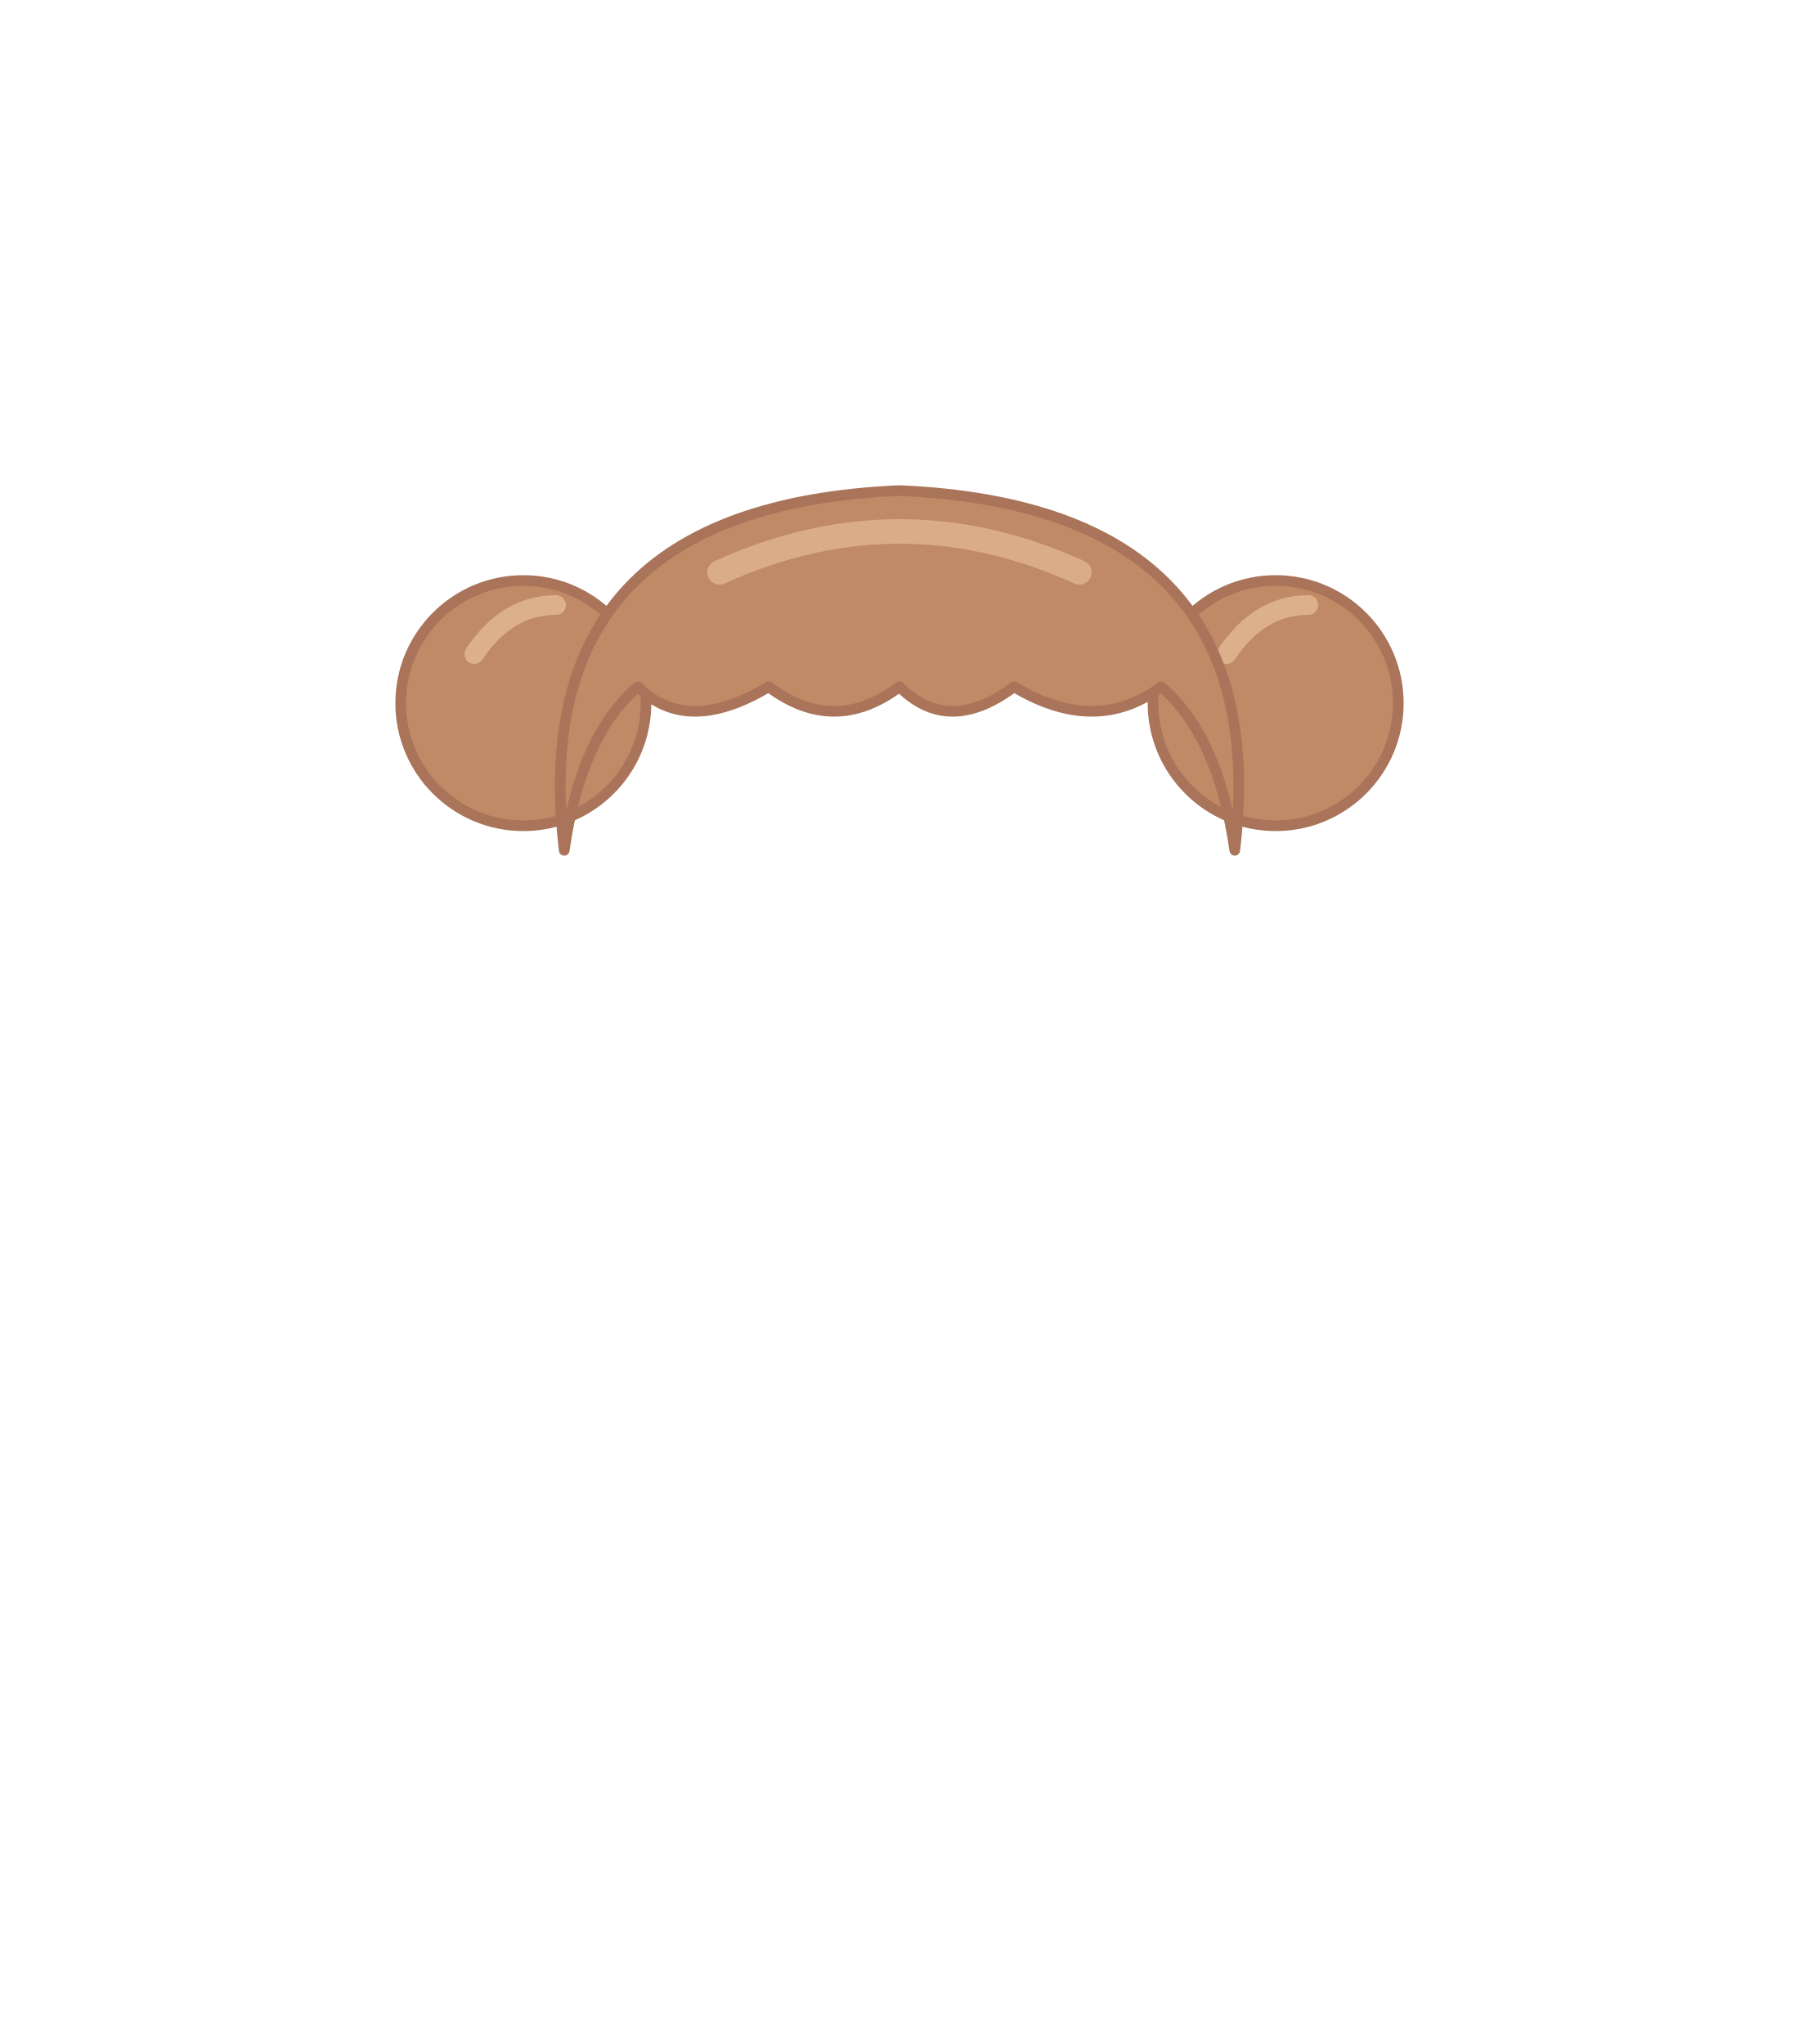
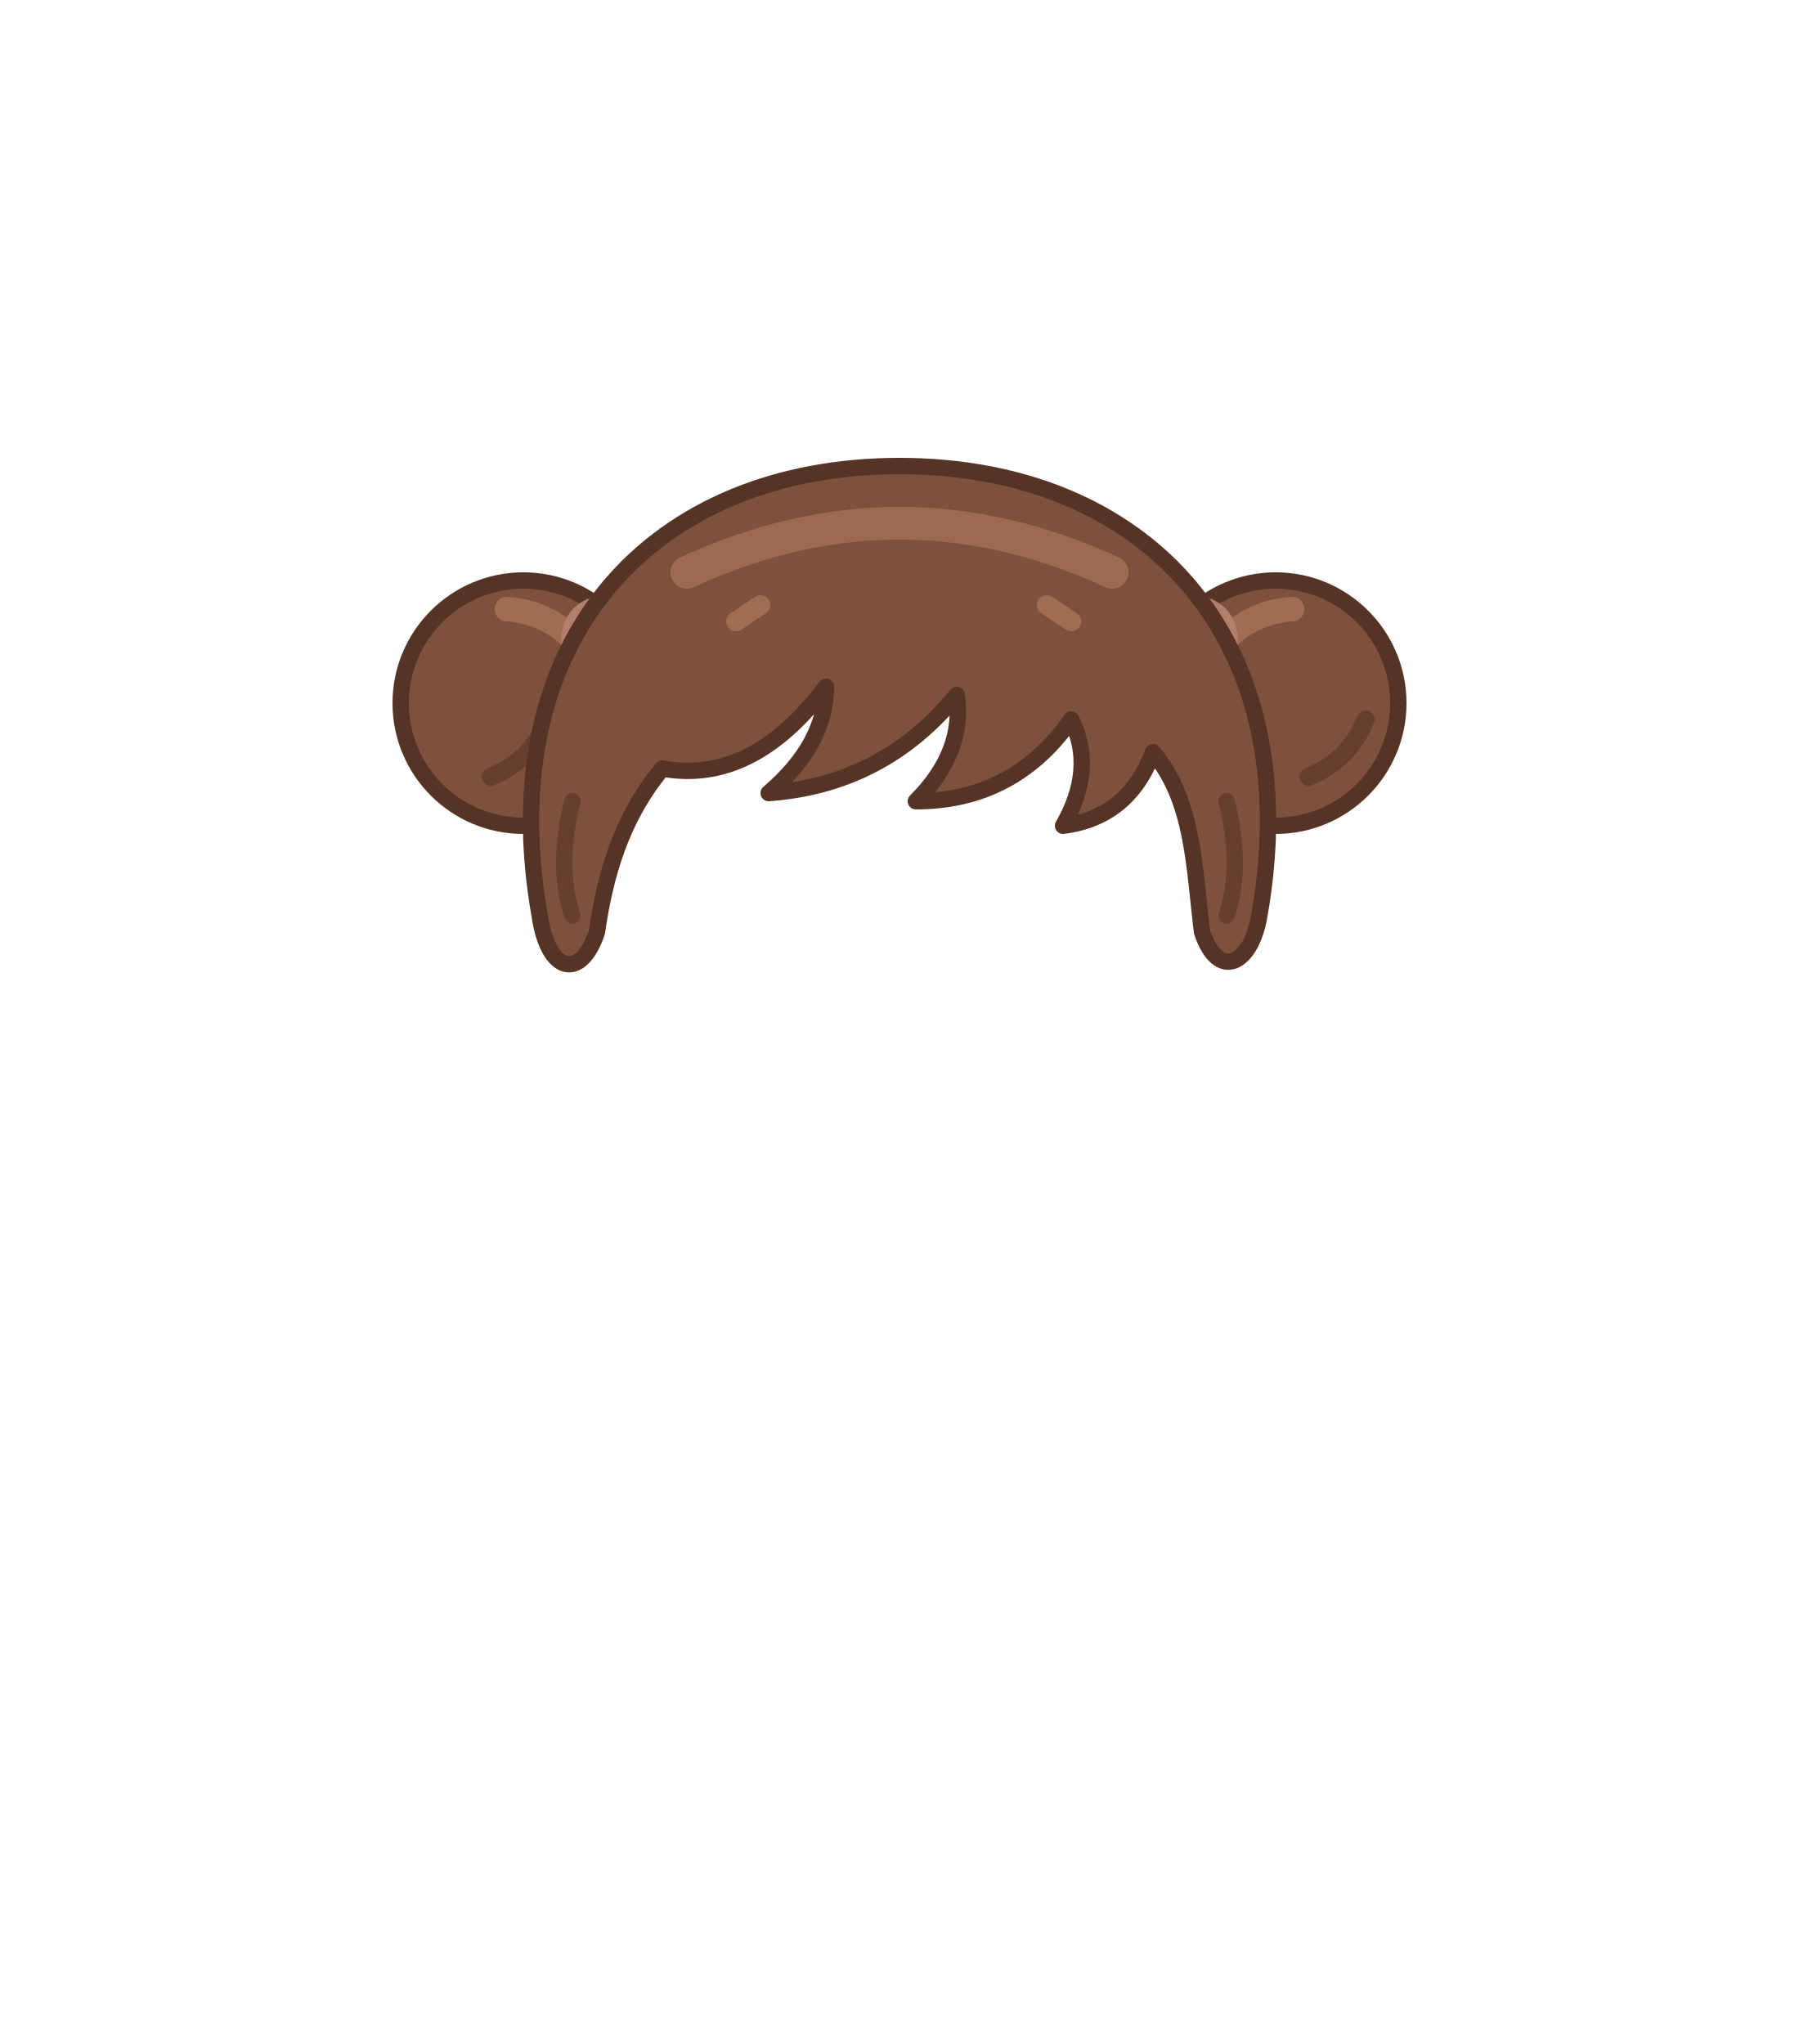
<svg xmlns="http://www.w3.org/2000/svg" viewBox="0 0 220 250" fill="none">
-   <circle cx="64" cy="86" r="15" fill="#C08A66" stroke="#A9745A" stroke-width="1.3" />
-   <circle cx="156" cy="86" r="15" fill="#C08A66" stroke="#A9745A" stroke-width="1.3" />
-   <path d="M58 80 q4 -6 10 -6" stroke="#DDB08C" stroke-width="2.4" stroke-linecap="round" />
-   <path d="M150 80 q4 -6 10 -6" stroke="#DDB08C" stroke-width="2.4" stroke-linecap="round" />
-   <path d="M69 104 Q64 62 110 60 Q156 62 151 104 Q149 90 142 84 Q134 90 124 84 Q116 90 110 84 Q102 90 94 84 Q84 90 78 84 Q71 90 69 104 Z" fill="#C08A66" stroke="#A9745A" stroke-width="1.3" stroke-linejoin="round" />
-   <path d="M88 70 q22 -10 44 0" stroke="#DDB08C" stroke-width="3" stroke-linecap="round" opacity="0.9" />
+   <circle cx="64" cy="86" r="15" fill="#7E513D" stroke="#553426" stroke-width="2" stroke-linejoin="round" stroke-linecap="round" />
+   <path d="M73 82 Q69 75 62 74.5" stroke="#A06D53" stroke-width="3" stroke-linecap="round" />
+   <path d="M60 95 q5 -2 7 -7" stroke="#673F2F" stroke-width="2.2" stroke-linecap="round" />
+   <circle cx="156" cy="86" r="15" fill="#7E513D" stroke="#553426" stroke-width="2" stroke-linejoin="round" stroke-linecap="round" />
+   <path d="M147 82 Q151 75 158 74.5" stroke="#A06D53" stroke-width="3" stroke-linecap="round" />
+   <path d="M160 95 q5 -2 7 -7" stroke="#673F2F" stroke-width="2.2" stroke-linecap="round" />
+   <ellipse cx="76" cy="80" rx="5.2" ry="7" transform="rotate(-48 76 80)" fill="#FF9FBE" stroke="#B37E6A" stroke-width="2.2" stroke-linejoin="round" stroke-linecap="round" />
+   <path d="M74.5 76 q2 4 0 8" stroke="#E5809F" stroke-width="1.2" stroke-linecap="round" transform="rotate(-48 76 80)" />
+   <ellipse cx="144" cy="80" rx="5.2" ry="7" transform="rotate(48 144 80)" fill="#FF9FBE" stroke="#B37E6A" stroke-width="2.2" stroke-linejoin="round" stroke-linecap="round" />
+   <path d="M142.5 76 q2 4 0 8" stroke="#E5809F" stroke-width="1.2" stroke-linecap="round" transform="rotate(48 144 80)" />
+   <path d="M66 112 C60 78 80 57 110 57 C140 57 160 78 154 112 C153 118 149 120 147 114 C146 106 146 98 141 92 Q138 100 130 101 Q134 94 131 88 Q124 98 112 98 Q118 92 117 85 Q108 96 94 97 Q101 91 101 84 Q92 96 81 94 C76 100 74 107 73 114 C71 120 67 119 66 112 Z" fill="#7E513D" stroke="#553426" stroke-width="2" stroke-linejoin="round" stroke-linecap="round" />
+   <path d="M84 70 Q110 58 136 70" stroke="#A06D53" stroke-width="4" stroke-linecap="round" opacity="0.9" />
+   <path d="M90 76 l3 -2 M128 74 l3 2" stroke="#A06D53" stroke-width="2.4" stroke-linecap="round" />
+   <path d="M150 98 Q152 106 150 112" stroke="#673F2F" stroke-width="2" stroke-linecap="round" />
+   <path d="M70 98 Q68 106 70 112" stroke="#673F2F" stroke-width="2" stroke-linecap="round" />
</svg>
